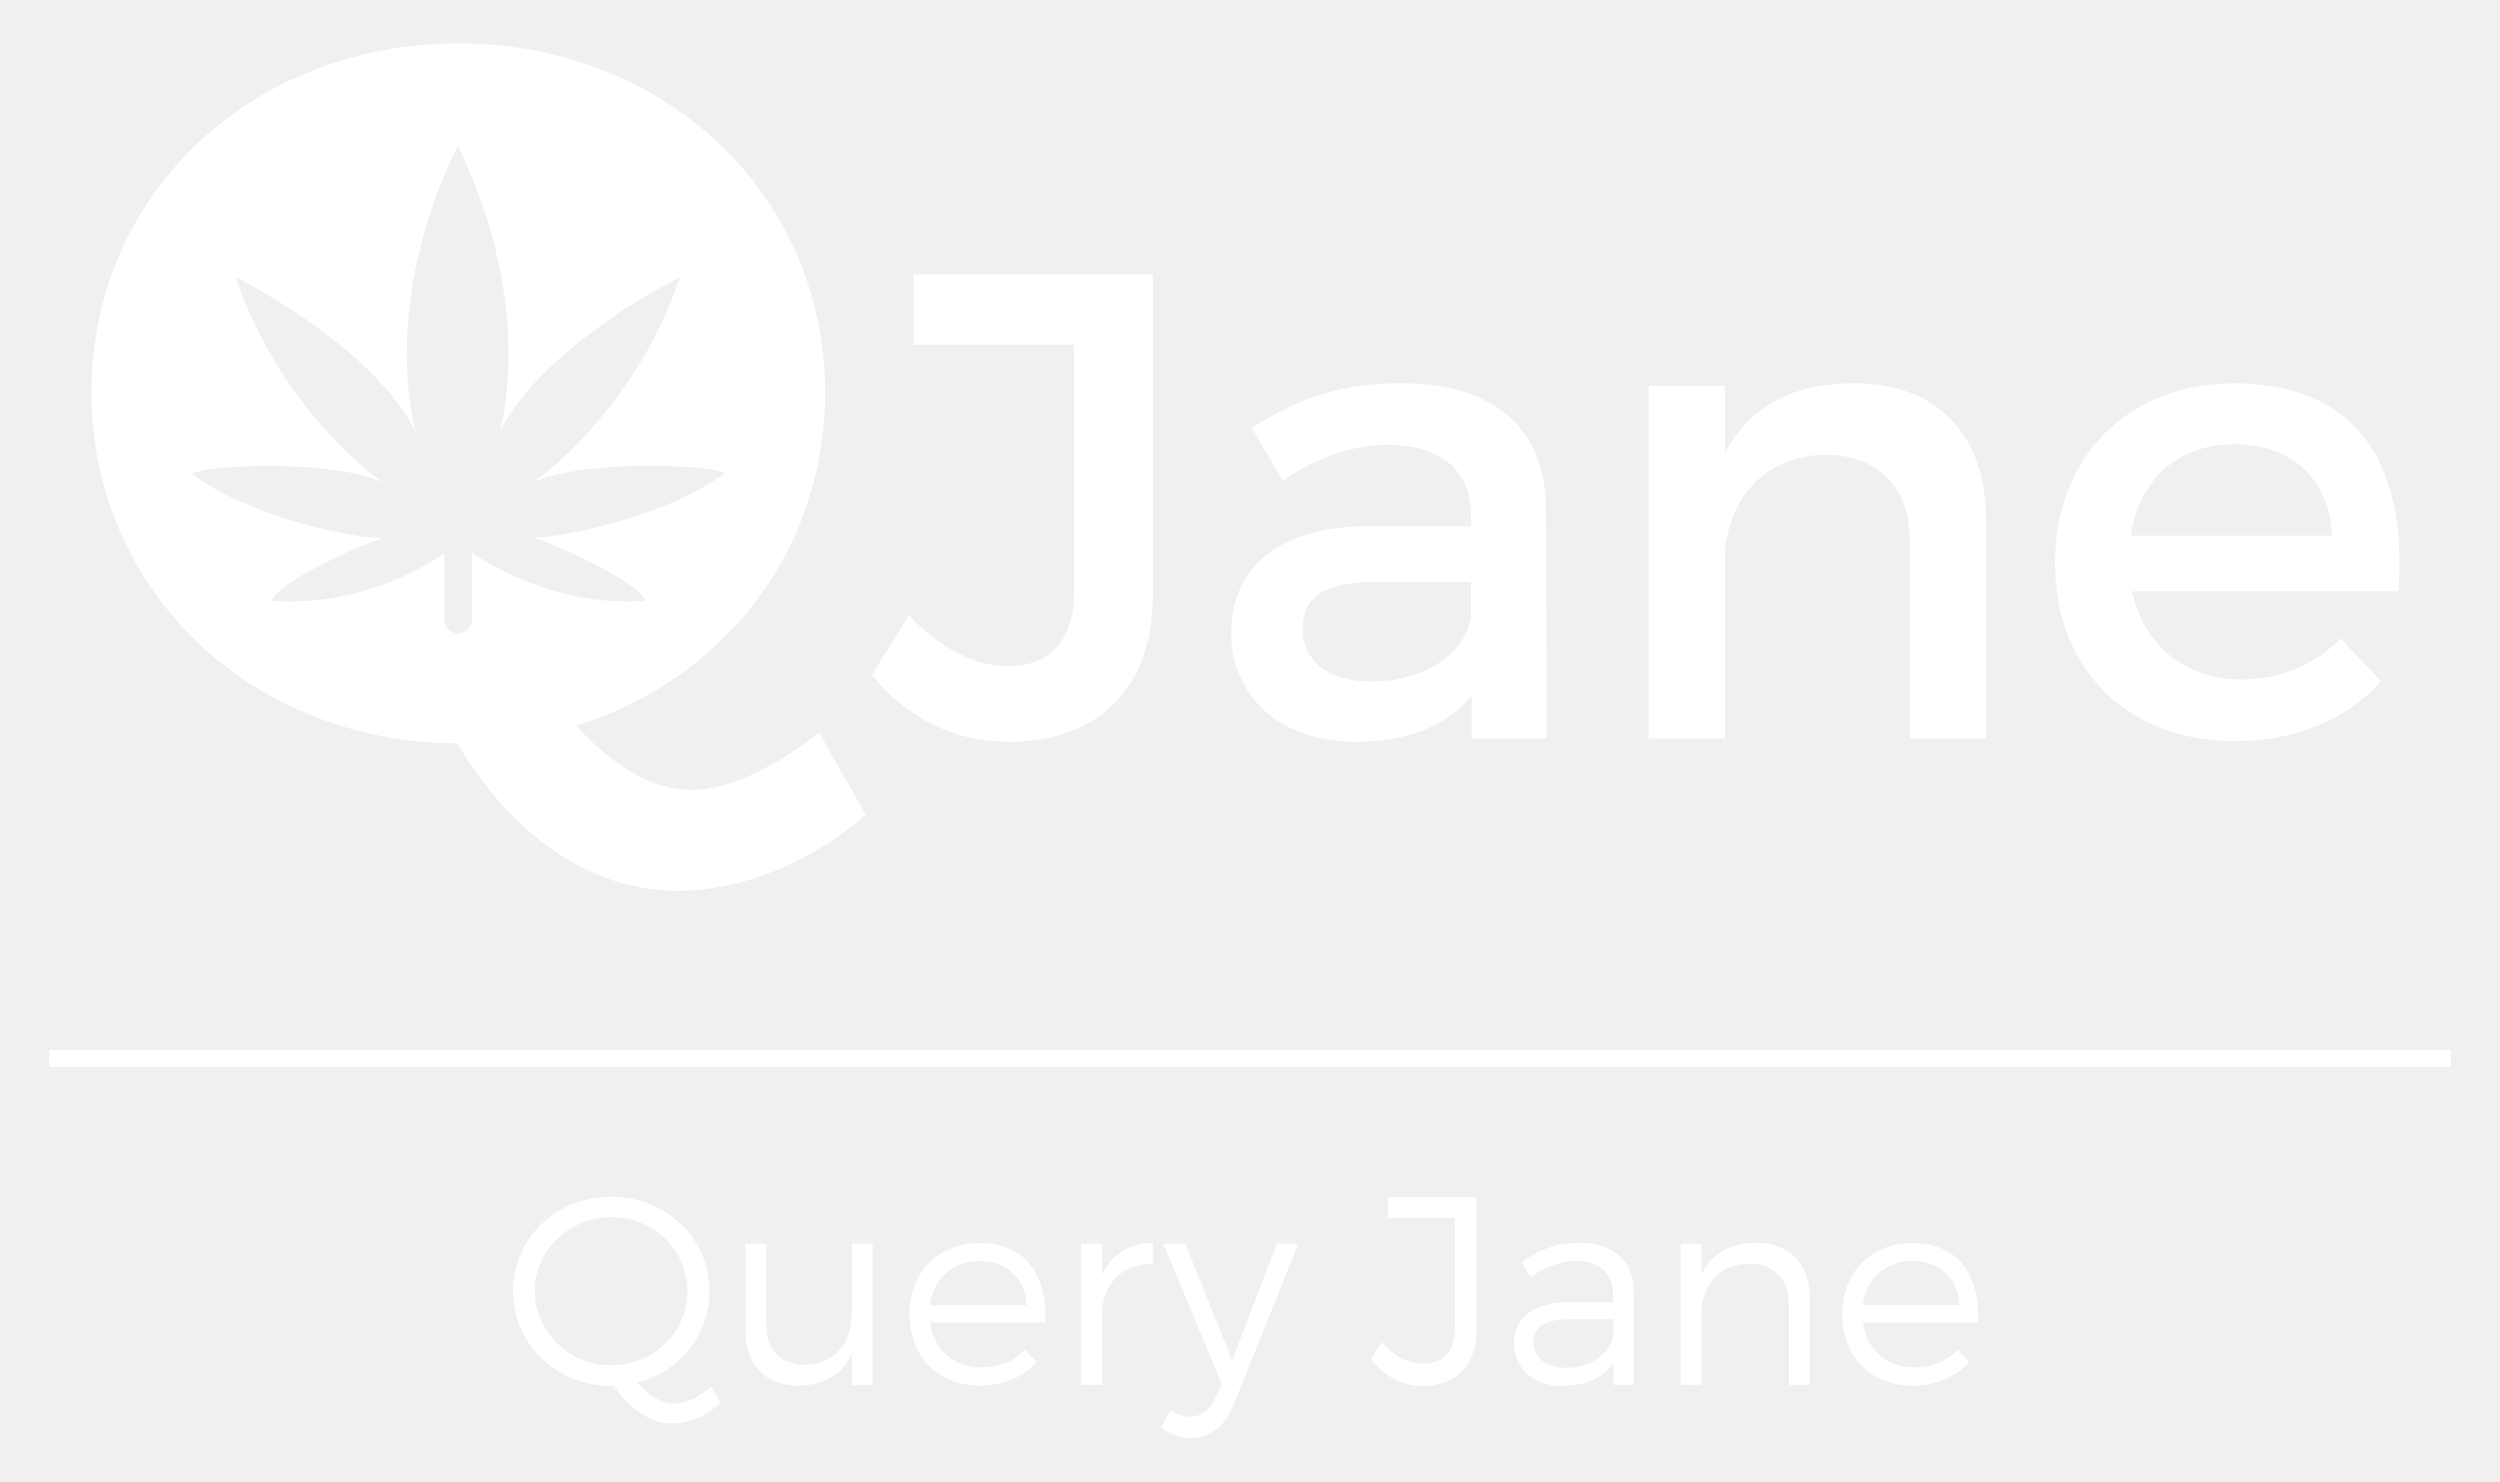
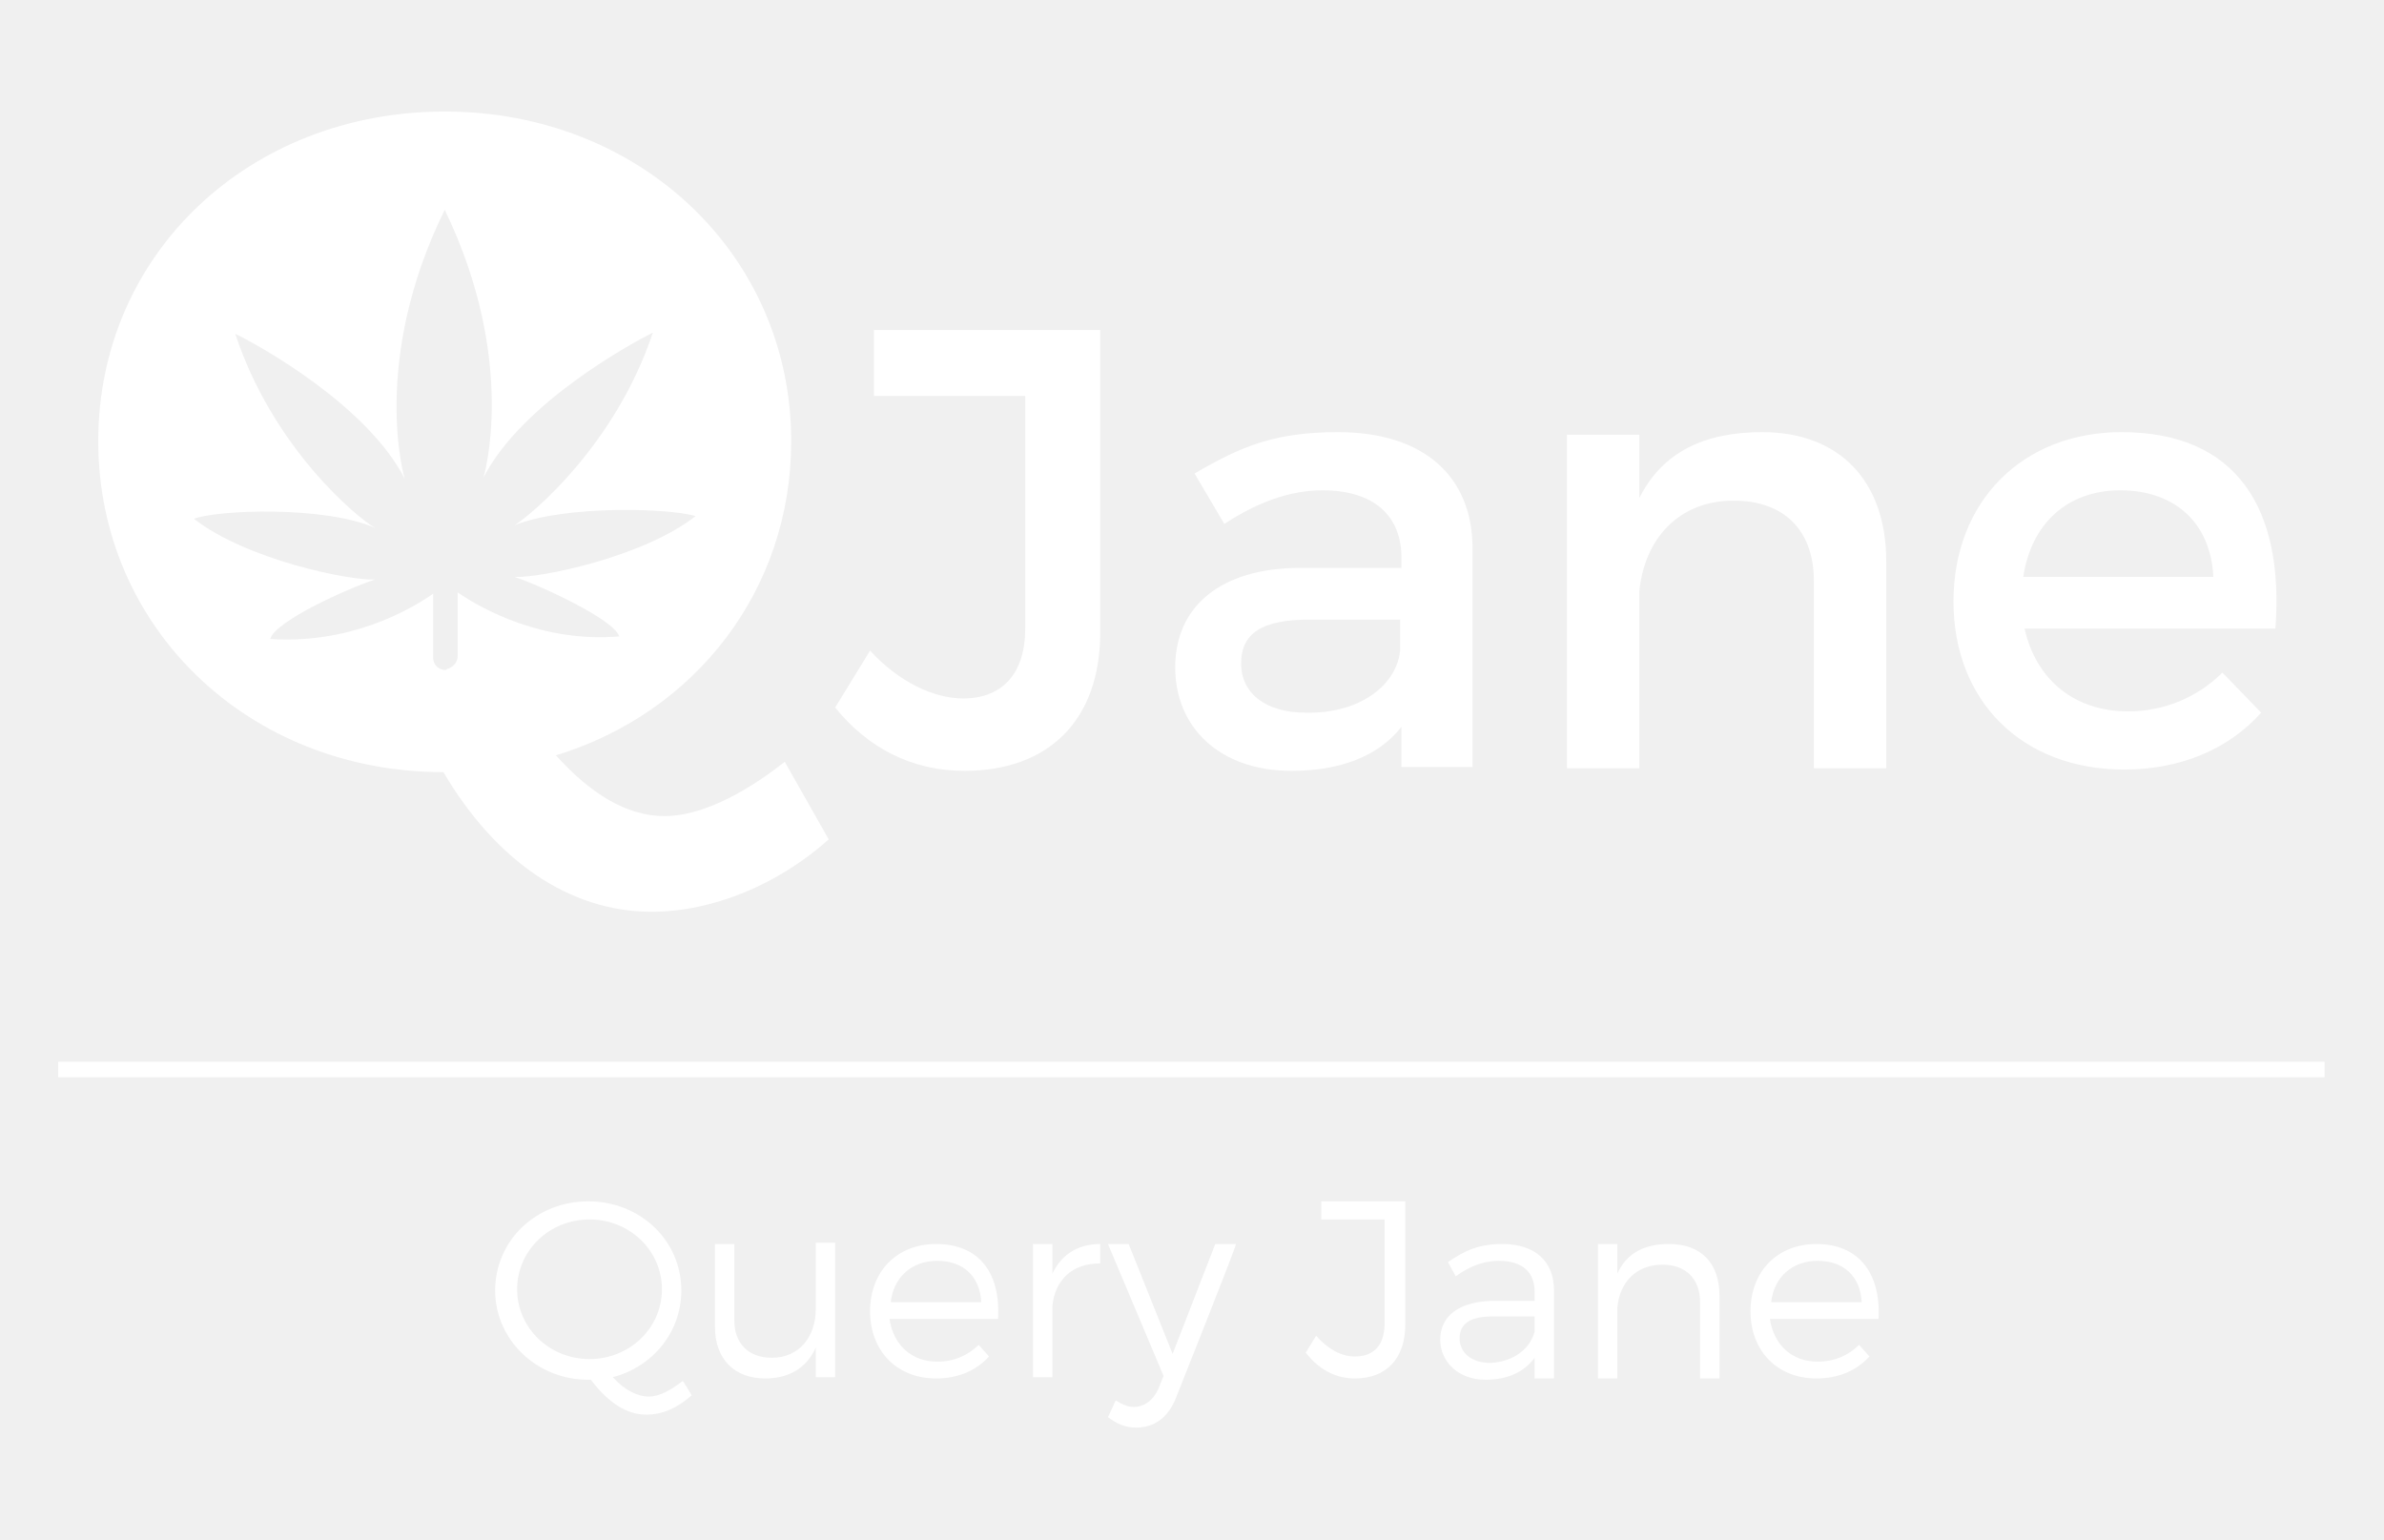
- <svg xmlns="http://www.w3.org/2000/svg" width="208" height="123.25">
-   <path fill="#FFF" d="M68.154 60.95c-3.784 2.961-7.567 4.773-10.61 4.773-3.291 0-6.5-1.975-9.623-5.346 12.254-3.785 20.727-14.562 20.727-27.725 0-16.451-13.326-29.037-30.516-29.037-17.192 0-30.519 12.503-30.519 29.037 0 16.451 13.243 29.123 30.436 29.201 4.606 7.734 11.104 12.258 18.343 12.258 5.346 0 11.188-2.385 15.629-6.332l-3.867-6.829zM39.275 45.987v5.576c0 .529-.368.955-.854 1.086a.618.618 0 0 1-.248.059c-.008 0-.014-.006-.014-.006l-.027.006a1.145 1.145 0 0 1-1.145-1.145v-5.521c-2.275 1.545-7.529 4.404-14.354 3.955.486-1.553 6.88-4.484 9.234-5.238-2.176.09-11.235-1.732-15.941-5.373 2.177-.756 11.546-1.156 15.99.756-1.603-.933-8.974-7.105-12.306-17.053 1.912.888 11.593 6.217 14.966 12.788 0 0-3.11-10.258 3.513-23.758 6.568 13.543 3.503 23.758 3.503 23.758 3.377-6.571 13.059-11.9 14.967-12.788-3.287 9.947-10.699 16.12-12.211 17.009 4.53-1.821 13.901-1.513 15.987-.756-4.707 3.597-13.809 5.462-15.9 5.372 2.398.844 8.797 3.775 9.281 5.283-6.893.455-12.264-2.506-14.441-4.01z" />
-   <g fill="#FFF">
-     <path d="M95.921 49.532c0 7.775-4.577 12.187-12.021 12.187-4.633 0-8.493-2.041-11.36-5.57l3.088-4.963c2.537 2.757 5.57 4.246 8.217 4.246 3.475 0 5.515-2.151 5.515-6.121V28.687H76.014v-5.845h19.907v26.69zM122.447 57.858c-2.095 2.592-5.459 3.86-9.705 3.86-6.342 0-10.312-3.916-10.312-9.099 0-5.349 4.025-8.768 11.084-8.823h8.879v-.882c0-3.695-2.371-5.9-7.004-5.9-2.812 0-5.734.993-8.657 2.978l-2.592-4.412c4.08-2.426 7.059-3.694 12.628-3.694 7.555 0 11.801 3.86 11.856 10.312l.055 19.246h-6.231v-3.586zm-.054-6.727v-2.702h-7.941c-4.136 0-6.065 1.103-6.065 3.915 0 2.647 2.15 4.356 5.68 4.356 4.521 0 7.995-2.371 8.326-5.569zM165.242 43.19v18.253h-6.341V44.955c0-4.412-2.647-7.114-7.059-7.114-4.854.055-7.886 3.419-8.327 7.996v15.606h-6.342V32.105h6.342v5.625c2.096-4.081 5.845-5.845 10.809-5.845 6.838 0 10.918 4.302 10.918 11.305zM199.546 49.201h-22.168c.992 4.522 4.467 7.334 9.099 7.334 3.198 0 6.121-1.213 8.271-3.419l3.364 3.584c-2.867 3.144-7.059 4.963-12.132 4.963-9.044 0-15-6.011-15-14.834 0-8.878 6.121-14.89 14.834-14.944 10.313 0 14.504 6.728 13.732 17.316zm-5.515-4.633c-.221-4.743-3.363-7.61-8.161-7.61-4.632 0-7.886 2.922-8.603 7.61h16.764z" />
+ <svg xmlns="http://www.w3.org/2000/svg" version="1.1" id="Layer_1" width="169.215px" height="109.25px" x="0px" y="0px" viewBox="0 0 184.4 109.2" style="enable-background:new 0 0 184.4 109.2;" xml:space="preserve">
+   <style type="text/css">
+ 	.st0{fill:none;}
+ 	.st1{fill:#FFFFFF;}
+ </style>
+   <g>
+     <rect class="st0" width="184.4" height="109.2" />
+     <path class="st1" d="M60.7,54c-3.3,2.6-6.6,4.2-9.3,4.2c-2.9,0-5.7-1.7-8.4-4.7c10.8-3.3,18.2-12.8,18.2-24.3   c0-14.4-11.7-25.5-26.8-25.5c-15.1,0-26.8,11-26.8,25.5c0,14.4,11.6,25.6,26.7,25.6c4,6.8,9.7,10.8,16.1,10.8   c4.7,0,9.8-2.1,13.7-5.6L60.7,54z M35.4,40.9v4.9c0,0.5-0.3,0.8-0.7,1c-0.1,0-0.1,0-0.2,0.1c0,0,0,0,0,0l0,0c-0.6,0-1-0.4-1-1l0,0   V41c-2,1.4-6.6,3.9-12.6,3.5c0.4-1.4,6-3.9,8.1-4.6c-1.9,0.1-9.9-1.5-14-4.7c1.9-0.7,10.1-1,14,0.7c-1.4-0.8-7.9-6.2-10.8-15   c1.7,0.8,10.2,5.5,13.1,11.2c0,0-2.7-9,3.1-20.8C40.1,23.1,37.4,32,37.4,32c3-5.8,11.5-10.4,13.1-11.2c-2.9,8.7-9.4,14.1-10.7,14.9   c4-1.6,12.2-1.3,14-0.7c-4.1,3.2-12.1,4.8-14,4.7c2.1,0.7,7.7,3.3,8.1,4.6C42,44.8,37.3,42.2,35.4,40.9z" />
+     <g>
+       <path class="st1" d="M85.1,44c0,6.8-4,10.7-10.5,10.7c-4.1,0-7.5-1.8-10-4.9l2.7-4.4c2.2,2.4,4.9,3.7,7.2,3.7c3,0,4.8-1.9,4.8-5.4    V25.7H67.6v-5.1h17.5V44z M108.4,51.3c-1.8,2.3-4.8,3.4-8.5,3.4c-5.6,0-9-3.4-9-8c0-4.7,3.5-7.7,9.7-7.7h7.8v-0.8    c0-3.2-2.1-5.2-6.1-5.2c-2.5,0-5,0.9-7.6,2.6l-2.3-3.9c3.6-2.1,6.2-3.2,11.1-3.2c6.6,0,10.4,3.4,10.4,9l0,16.9h-5.5L108.4,51.3    L108.4,51.3z M108.3,45.4V43h-7c-3.6,0-5.3,1-5.3,3.4c0,2.3,1.9,3.8,5,3.8C105,50.3,108,48.2,108.3,45.4z M145.9,38.5v16h-5.6V40    c0-3.9-2.3-6.2-6.2-6.2c-4.3,0-6.9,3-7.3,7v13.7h-5.6V28.7h5.6v4.9c1.8-3.6,5.1-5.1,9.5-5.1C142.3,28.5,145.9,32.3,145.9,38.5z     M176,43.7h-19.4c0.9,4,3.9,6.4,8,6.4c2.8,0,5.4-1.1,7.3-3l3,3.1c-2.5,2.8-6.2,4.4-10.6,4.4c-7.9,0-13.2-5.3-13.2-13    c0-7.8,5.4-13.1,13-13.1C173,28.5,176.7,34.4,176,43.7L176,43.7z M171.2,39.7c-0.2-4.2-3-6.7-7.2-6.7c-4.1,0-6.9,2.6-7.5,6.7    H171.2z" />
+     </g>
+     <g>
+       <path class="st1" d="M53.5,103c-1.1,1-2.3,1.5-3.5,1.5c-1.6,0-3-1-4.3-2.7h-0.2c-4,0-7.2-3.1-7.2-6.9c0-3.9,3.2-6.9,7.2-6.9    c4,0,7.2,3,7.2,6.9c0,3.2-2.2,5.9-5.3,6.7c0.9,1,1.9,1.5,2.8,1.5c0.8,0,1.7-0.5,2.6-1.2C52.8,101.8,53.5,103,53.5,103z     M45.6,100.2c3.1,0,5.6-2.4,5.6-5.4c0-3-2.5-5.4-5.6-5.4c-3.1,0-5.6,2.4-5.6,5.4C40,97.8,42.5,100.2,45.6,100.2z M64.6,101.6h-1.5    v-2.3c-0.7,1.6-2.1,2.4-3.9,2.4c-2.4,0-3.9-1.5-3.9-4v-6.4h1.5v5.9c0,1.8,1.1,2.9,2.9,2.9c2.1,0,3.4-1.6,3.4-3.8v-5.1h1.5    L64.6,101.6L64.6,101.6z M77.2,97.1h-8.4c0.3,2,1.7,3.3,3.7,3.3c1.3,0,2.4-0.5,3.2-1.3l0.8,0.9c-1,1.1-2.4,1.7-4.1,1.7    c-3,0-5.1-2.1-5.1-5.2c0-3.1,2.1-5.2,5.1-5.2C75.8,91.3,77.4,93.6,77.2,97.1z M75.9,95.8c-0.1-2-1.4-3.2-3.4-3.2    c-2,0-3.4,1.3-3.6,3.2H75.9z M81.4,93.6c0.7-1.5,2-2.3,3.7-2.3v1.5c-2.2,0-3.5,1.3-3.7,3.3v5.5h-1.5V91.3h1.5    C81.4,91.3,81.4,93.6,81.4,93.6z M91,103.1c-0.6,1.6-1.7,2.4-3.1,2.4c-0.9,0-1.5-0.3-2.2-0.8l0.6-1.3c0.5,0.3,0.9,0.5,1.4,0.5    c0.8,0,1.5-0.5,1.9-1.4l0.4-1l-4.3-10.2h1.6l3.4,8.5l3.3-8.5h1.6C95.7,91.3,91,103.1,91,103.1z M108.7,97.5c0,2.7-1.5,4.2-3.9,4.2    c-1.5,0-2.8-0.7-3.8-2l0.8-1.3c0.9,1,1.9,1.6,3,1.6c1.5,0,2.3-0.9,2.3-2.6v-8h-4.9V88h6.5L108.7,97.5L108.7,97.5z M118.7,100.1    c-0.8,1.1-2.1,1.7-3.8,1.7c-2.1,0-3.5-1.4-3.5-3.1c0-1.8,1.4-2.9,3.9-3h3.4V95c0-1.5-0.9-2.4-2.8-2.4c-1.1,0-2.2,0.4-3.3,1.2    l-0.6-1.1c1.3-0.9,2.4-1.4,4.2-1.4c2.5,0,4,1.3,4,3.6l0,6.8h-1.5L118.7,100.1L118.7,100.1z M118.7,98.1v-1.2h-3.2    c-1.7,0-2.6,0.5-2.6,1.7c0,1.1,0.9,1.9,2.4,1.9C117,100.4,118.3,99.5,118.7,98.1z M133,95.3v6.4h-1.5v-5.9c0-1.8-1.1-2.9-2.9-2.9    c-2,0-3.3,1.3-3.5,3.3v5.5h-1.5V91.3h1.5v2.3c0.7-1.6,2.1-2.3,4-2.3C131.6,91.3,133,92.8,133,95.3z M145.3,97.1h-8.4    c0.3,2,1.7,3.3,3.7,3.3c1.3,0,2.4-0.5,3.2-1.3l0.8,0.9c-1,1.1-2.4,1.7-4.1,1.7c-3,0-5.1-2.1-5.1-5.2c0-3.1,2.1-5.2,5.1-5.2    C143.8,91.3,145.5,93.6,145.3,97.1L145.3,97.1z M144,95.8c-0.1-2-1.4-3.2-3.4-3.2c-2,0-3.4,1.3-3.6,3.2H144z" />
+     </g>
+     <path class="st1" d="M4.5,77.2h175.3v1.2H4.5V77.2z" />
  </g>
-   <g fill="#FFF">
-     <path d="M59.942 116.713c-1.204 1.115-2.631 1.717-3.99 1.717-1.806 0-3.456-1.114-4.904-3.121h-.179c-4.57 0-8.182-3.5-8.182-7.892 0-4.414 3.611-7.847 8.182-7.847 4.548 0 8.159 3.455 8.159 7.847 0 3.679-2.541 6.755-6.041 7.624 1.069 1.138 2.117 1.739 3.165 1.739.914 0 1.962-.513 3.01-1.404l.78 1.337zm-9.073-3.12c3.478 0 6.331-2.742 6.331-6.176 0-3.433-2.854-6.152-6.331-6.152s-6.376 2.72-6.376 6.152c0 3.434 2.899 6.176 6.376 6.176zM72.61 115.22h-1.738v-2.653c-.78 1.828-2.341 2.698-4.459 2.72-2.742 0-4.392-1.738-4.392-4.569v-7.245h1.738v6.776c0 2.073 1.227 3.3 3.255 3.3 2.431-.045 3.857-1.806 3.857-4.303v-5.773h1.738v11.747zM86.972 110.026h-9.586c.312 2.296 1.983 3.745 4.258 3.745 1.449 0 2.72-.513 3.634-1.471l.958 1.025c-1.114 1.248-2.764 1.961-4.726 1.961-3.456 0-5.841-2.43-5.841-5.93s2.407-5.93 5.818-5.93c3.79-.021 5.662 2.61 5.485 6.6zm-1.561-1.427c-.111-2.252-1.628-3.679-3.924-3.679-2.229 0-3.835 1.449-4.102 3.679h8.026zM91.701 106.08c.78-1.716 2.229-2.652 4.214-2.675v1.762c-2.475-.045-4.013 1.493-4.214 3.812v6.242h-1.738v-11.748h1.738v2.607zM102.628 116.892c-.736 1.806-1.962 2.742-3.522 2.742-.98 0-1.761-.29-2.475-.869l.735-1.449c.535.379 1.07.558 1.65.558.914 0 1.672-.558 2.14-1.65l.49-1.092-4.859-11.659h1.828l3.901 9.697 3.723-9.697h1.783l-5.394 13.419zM122.853 110.539c0 3.032-1.672 4.771-4.458 4.771-1.739 0-3.232-.824-4.325-2.229l.892-1.428c.981 1.182 2.207 1.807 3.411 1.807 1.717 0 2.675-1.026 2.675-2.966v-9.162h-5.573v-1.717h7.379v10.924zM134.247 113.415c-.936 1.271-2.43 1.895-4.302 1.895-2.431 0-3.991-1.561-3.991-3.589 0-2.051 1.628-3.344 4.393-3.366h3.856v-.691c0-1.717-1.07-2.742-3.144-2.742-1.293 0-2.497.491-3.723 1.338l-.736-1.271c1.517-1.003 2.787-1.583 4.793-1.583 2.898 0 4.504 1.538 4.526 4.058l.021 7.758h-1.694v-1.807zm-.021-2.252v-1.404h-3.656c-1.962 0-2.987.602-2.987 1.895 0 1.294 1.048 2.141 2.697 2.141 1.984-.002 3.499-1.004 3.946-2.632zM150.57 107.975v7.245h-1.739v-6.777c0-2.073-1.248-3.299-3.321-3.299-2.318.022-3.745 1.538-3.946 3.768v6.309h-1.738v-11.748h1.738v2.586c.825-1.784 2.408-2.631 4.548-2.653 2.809-.001 4.458 1.738 4.458 4.569zM164.574 110.026h-9.586c.312 2.296 1.983 3.745 4.258 3.745 1.449 0 2.72-.513 3.634-1.471l.958 1.025c-1.114 1.248-2.764 1.961-4.726 1.961-3.456 0-5.841-2.43-5.841-5.93s2.407-5.93 5.818-5.93c3.791-.021 5.663 2.61 5.485 6.6zm-1.56-1.427c-.111-2.252-1.628-3.679-3.924-3.679-2.229 0-3.835 1.449-4.102 3.679h8.026z" />
-   </g>
-   <path fill="#FFF" d="M4.082 87.355h199.836v1.4H4.082z" />
</svg>
